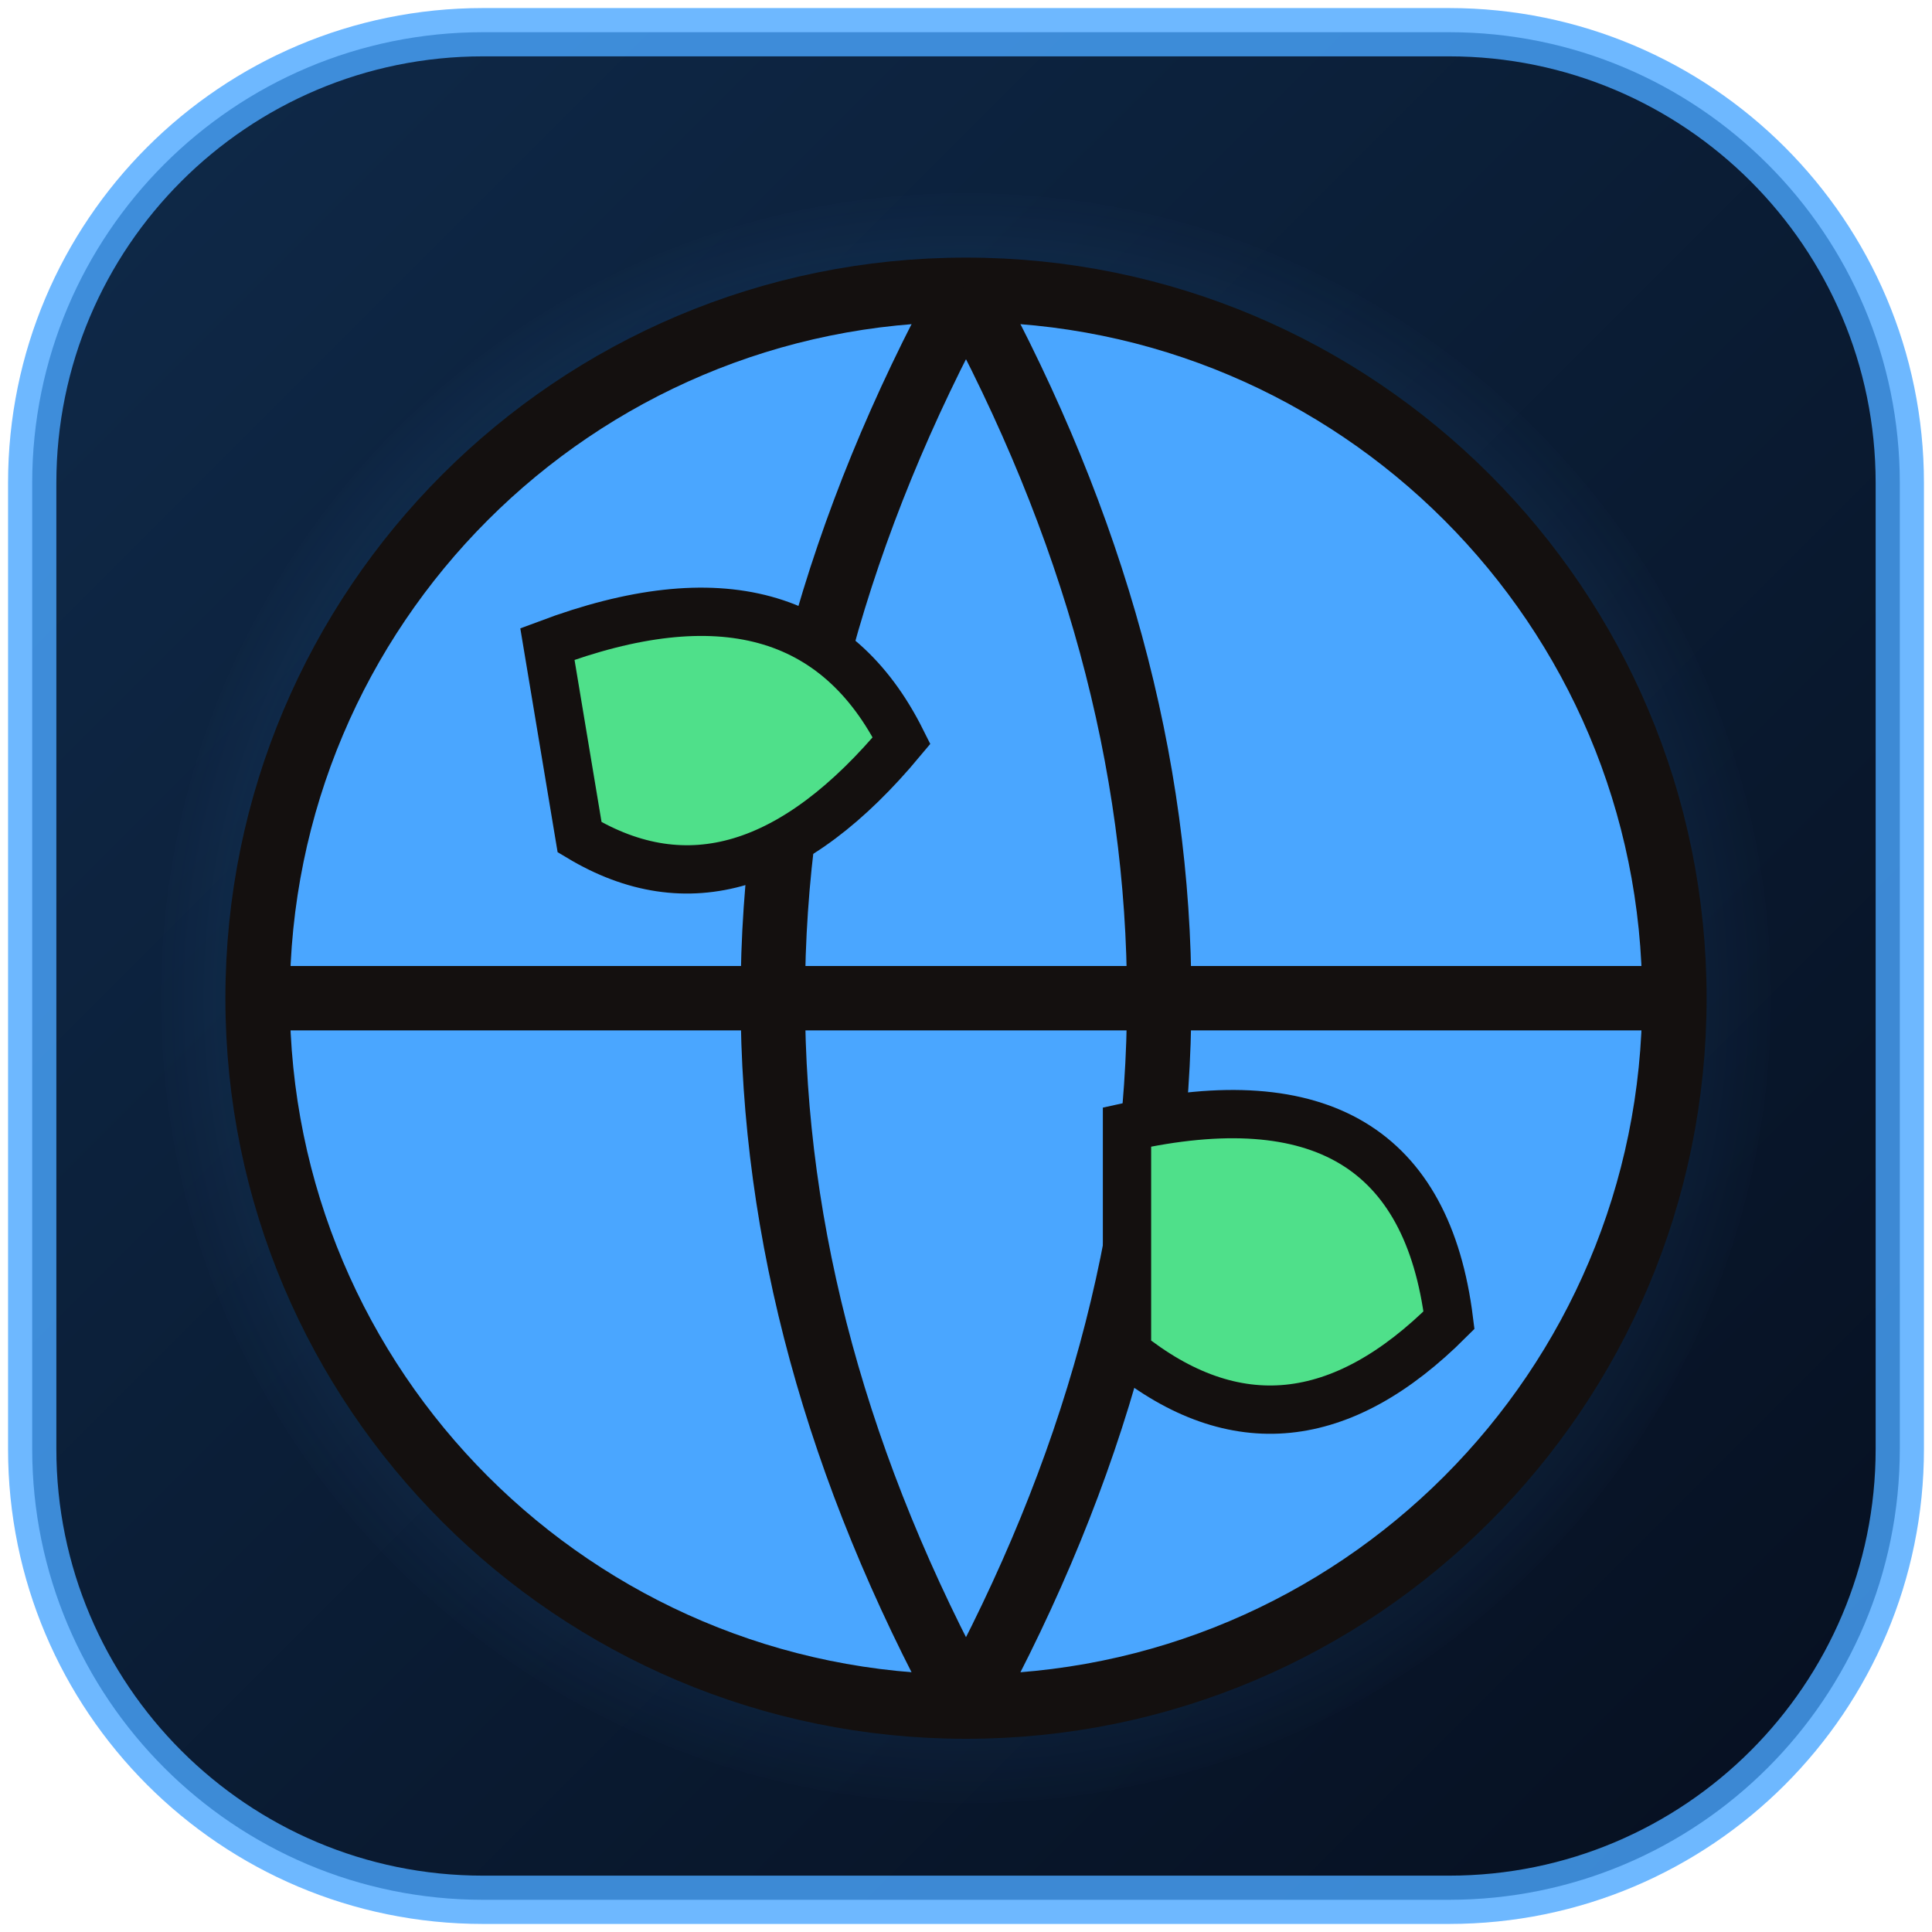
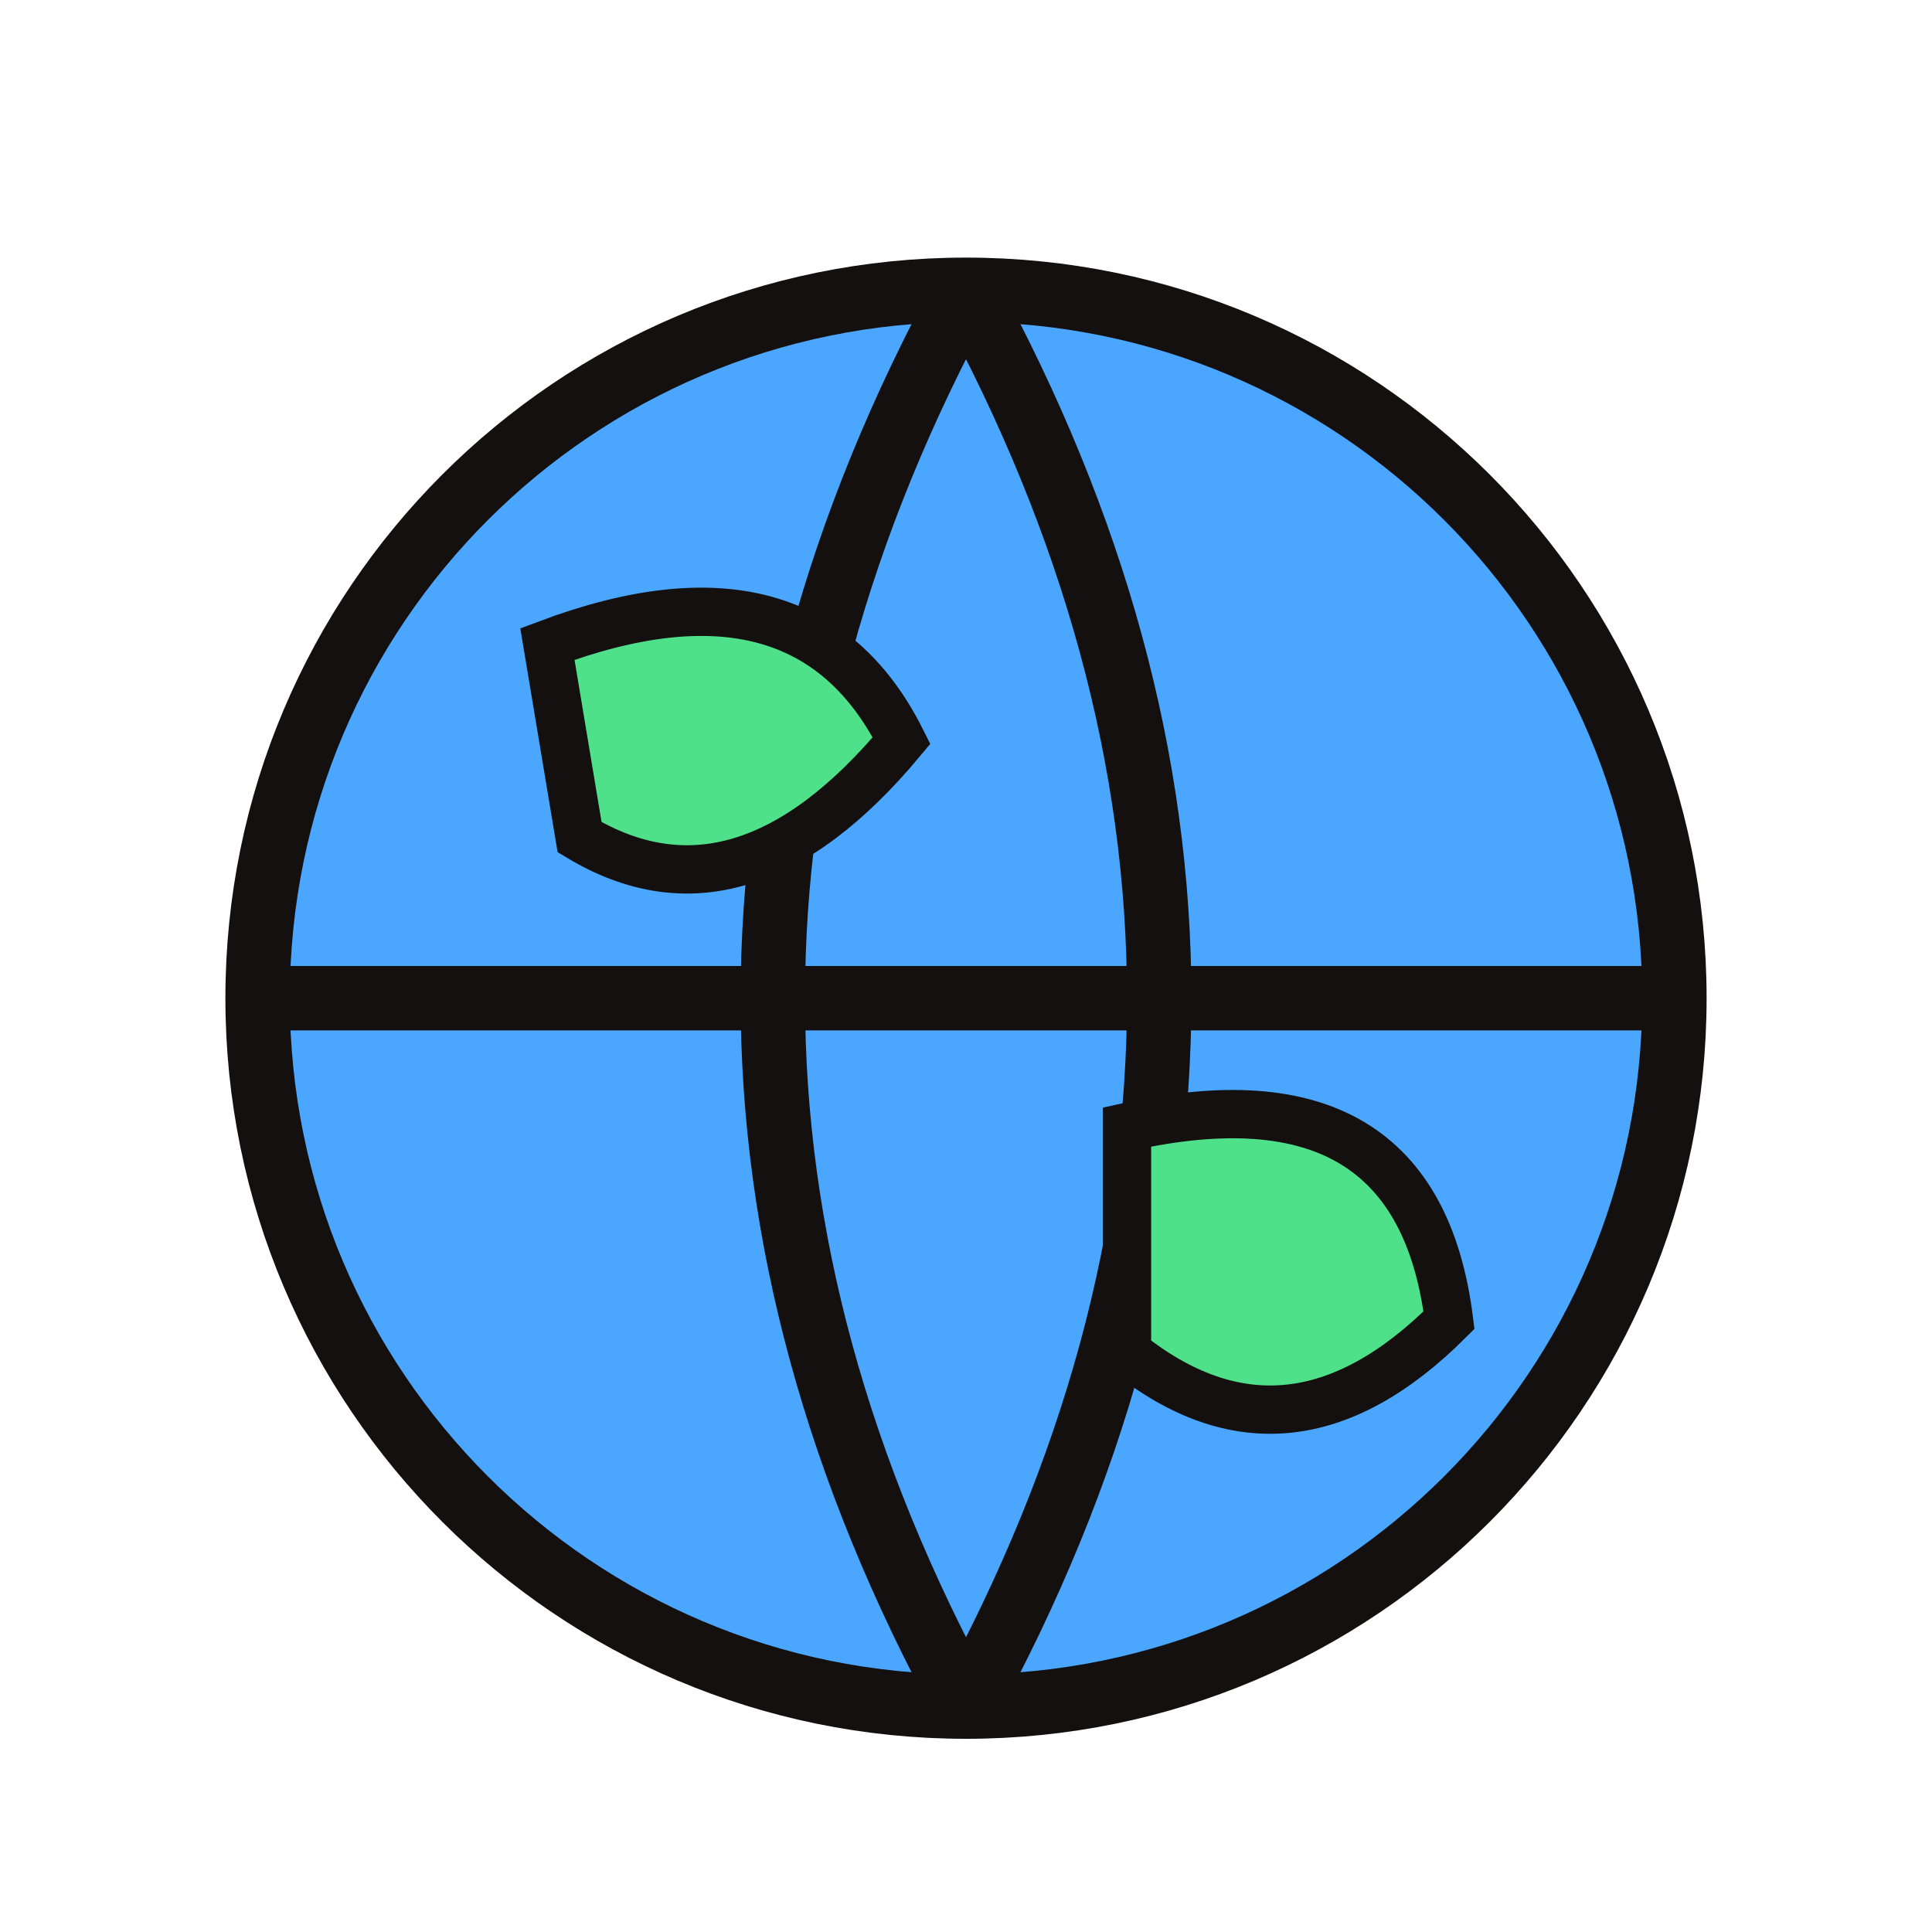
<svg xmlns="http://www.w3.org/2000/svg" viewBox="0 0 120 120">
  <defs>
    <linearGradient id="bglobe" x1="0" y1="0" x2="1" y2="1">
      <stop offset="0" stop-color="#0f2a4a" />
      <stop offset="1" stop-color="#060f1f" />
    </linearGradient>
    <radialGradient id="gglobe" cx=".5" cy=".5" r=".5">
      <stop offset="0" stop-color="#4aa6ff" stop-opacity=".5" />
      <stop offset="1" stop-color="#4aa6ff" stop-opacity="0" />
    </radialGradient>
  </defs>
-   <rect x="2" y="2" width="116" height="116" rx="28" fill="url(#bglobe)" stroke="#4aa6ff" stroke-opacity=".8" stroke-width="3" />
-   <circle cx="60" cy="62" r="50" fill="url(#gglobe)" />
  <circle cx="60" cy="62" r="44" fill="#4aa6ff" stroke="#14100f" stroke-width="4" />
  <path d="M16 62 H104 M60 18 Q36 62 60 106 M60 18 Q84 62 60 106" stroke="#14100f" stroke-width="4" fill="none" />
  <path d="M34 40 Q50 34 56 46 Q46 58 36 52Z M70 70 Q88 66 90 82 Q80 92 70 84Z" fill="#4fe08a" stroke="#14100f" stroke-width="3" />
</svg>
